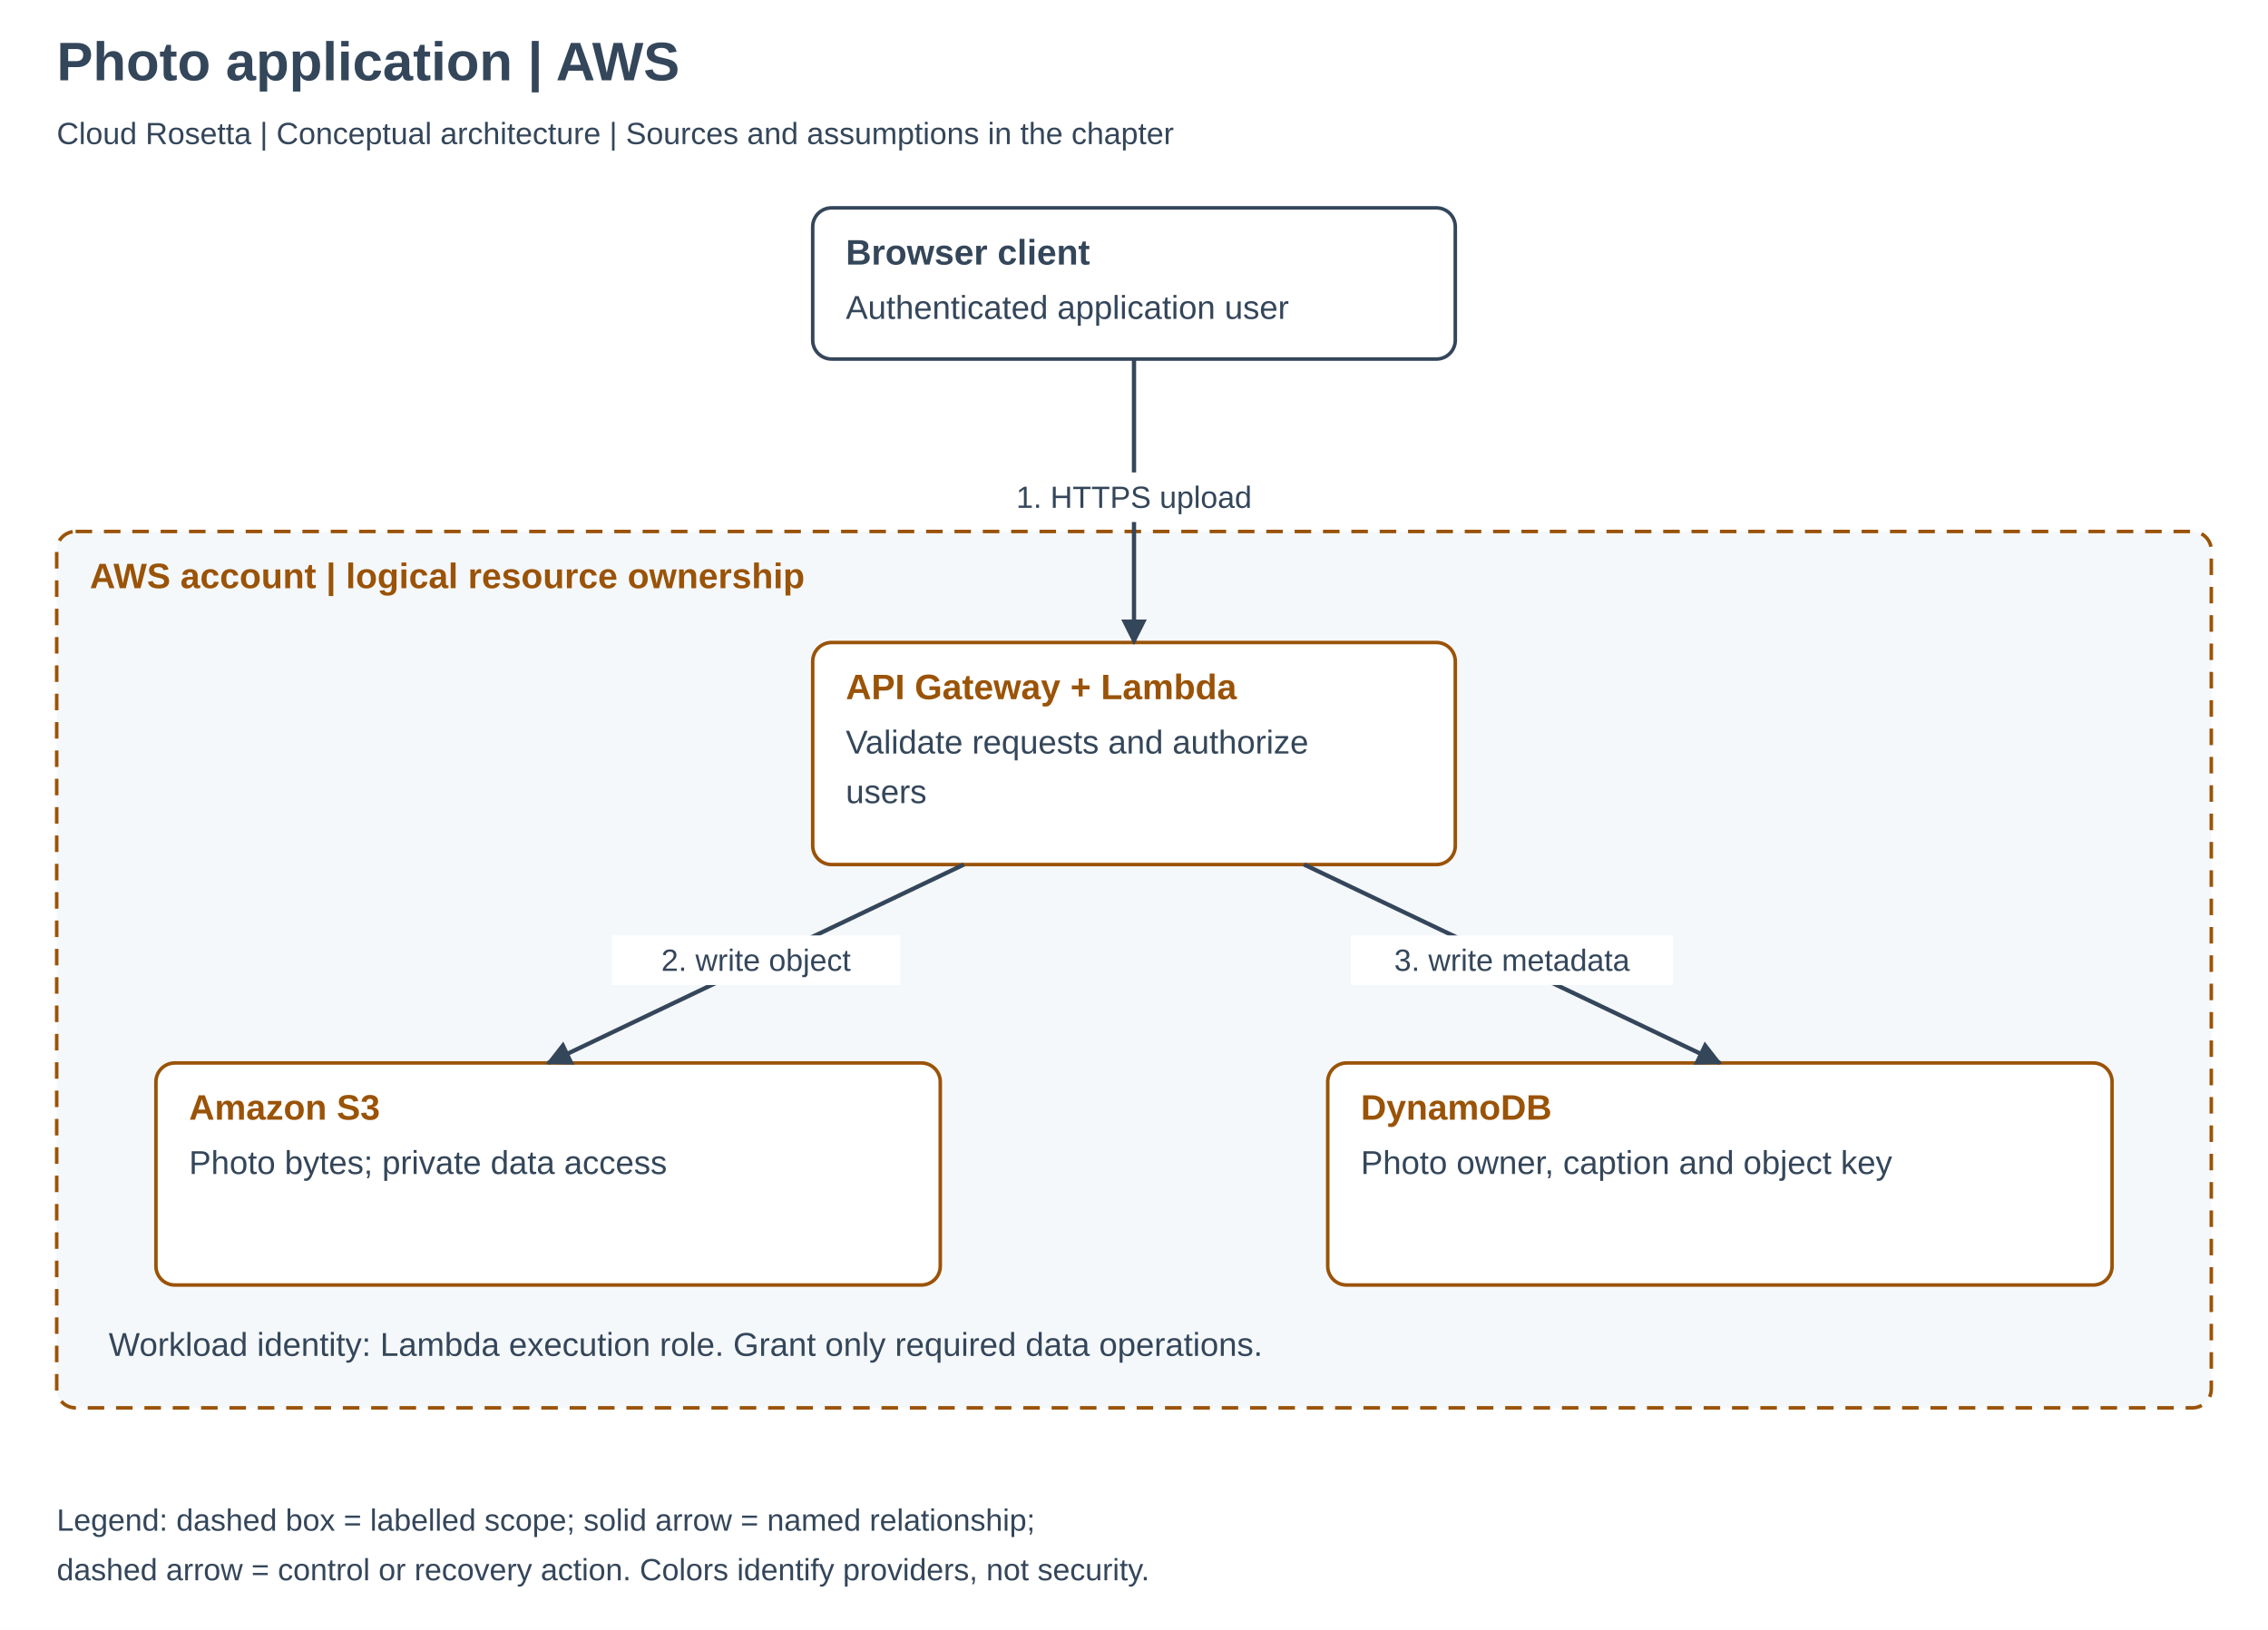
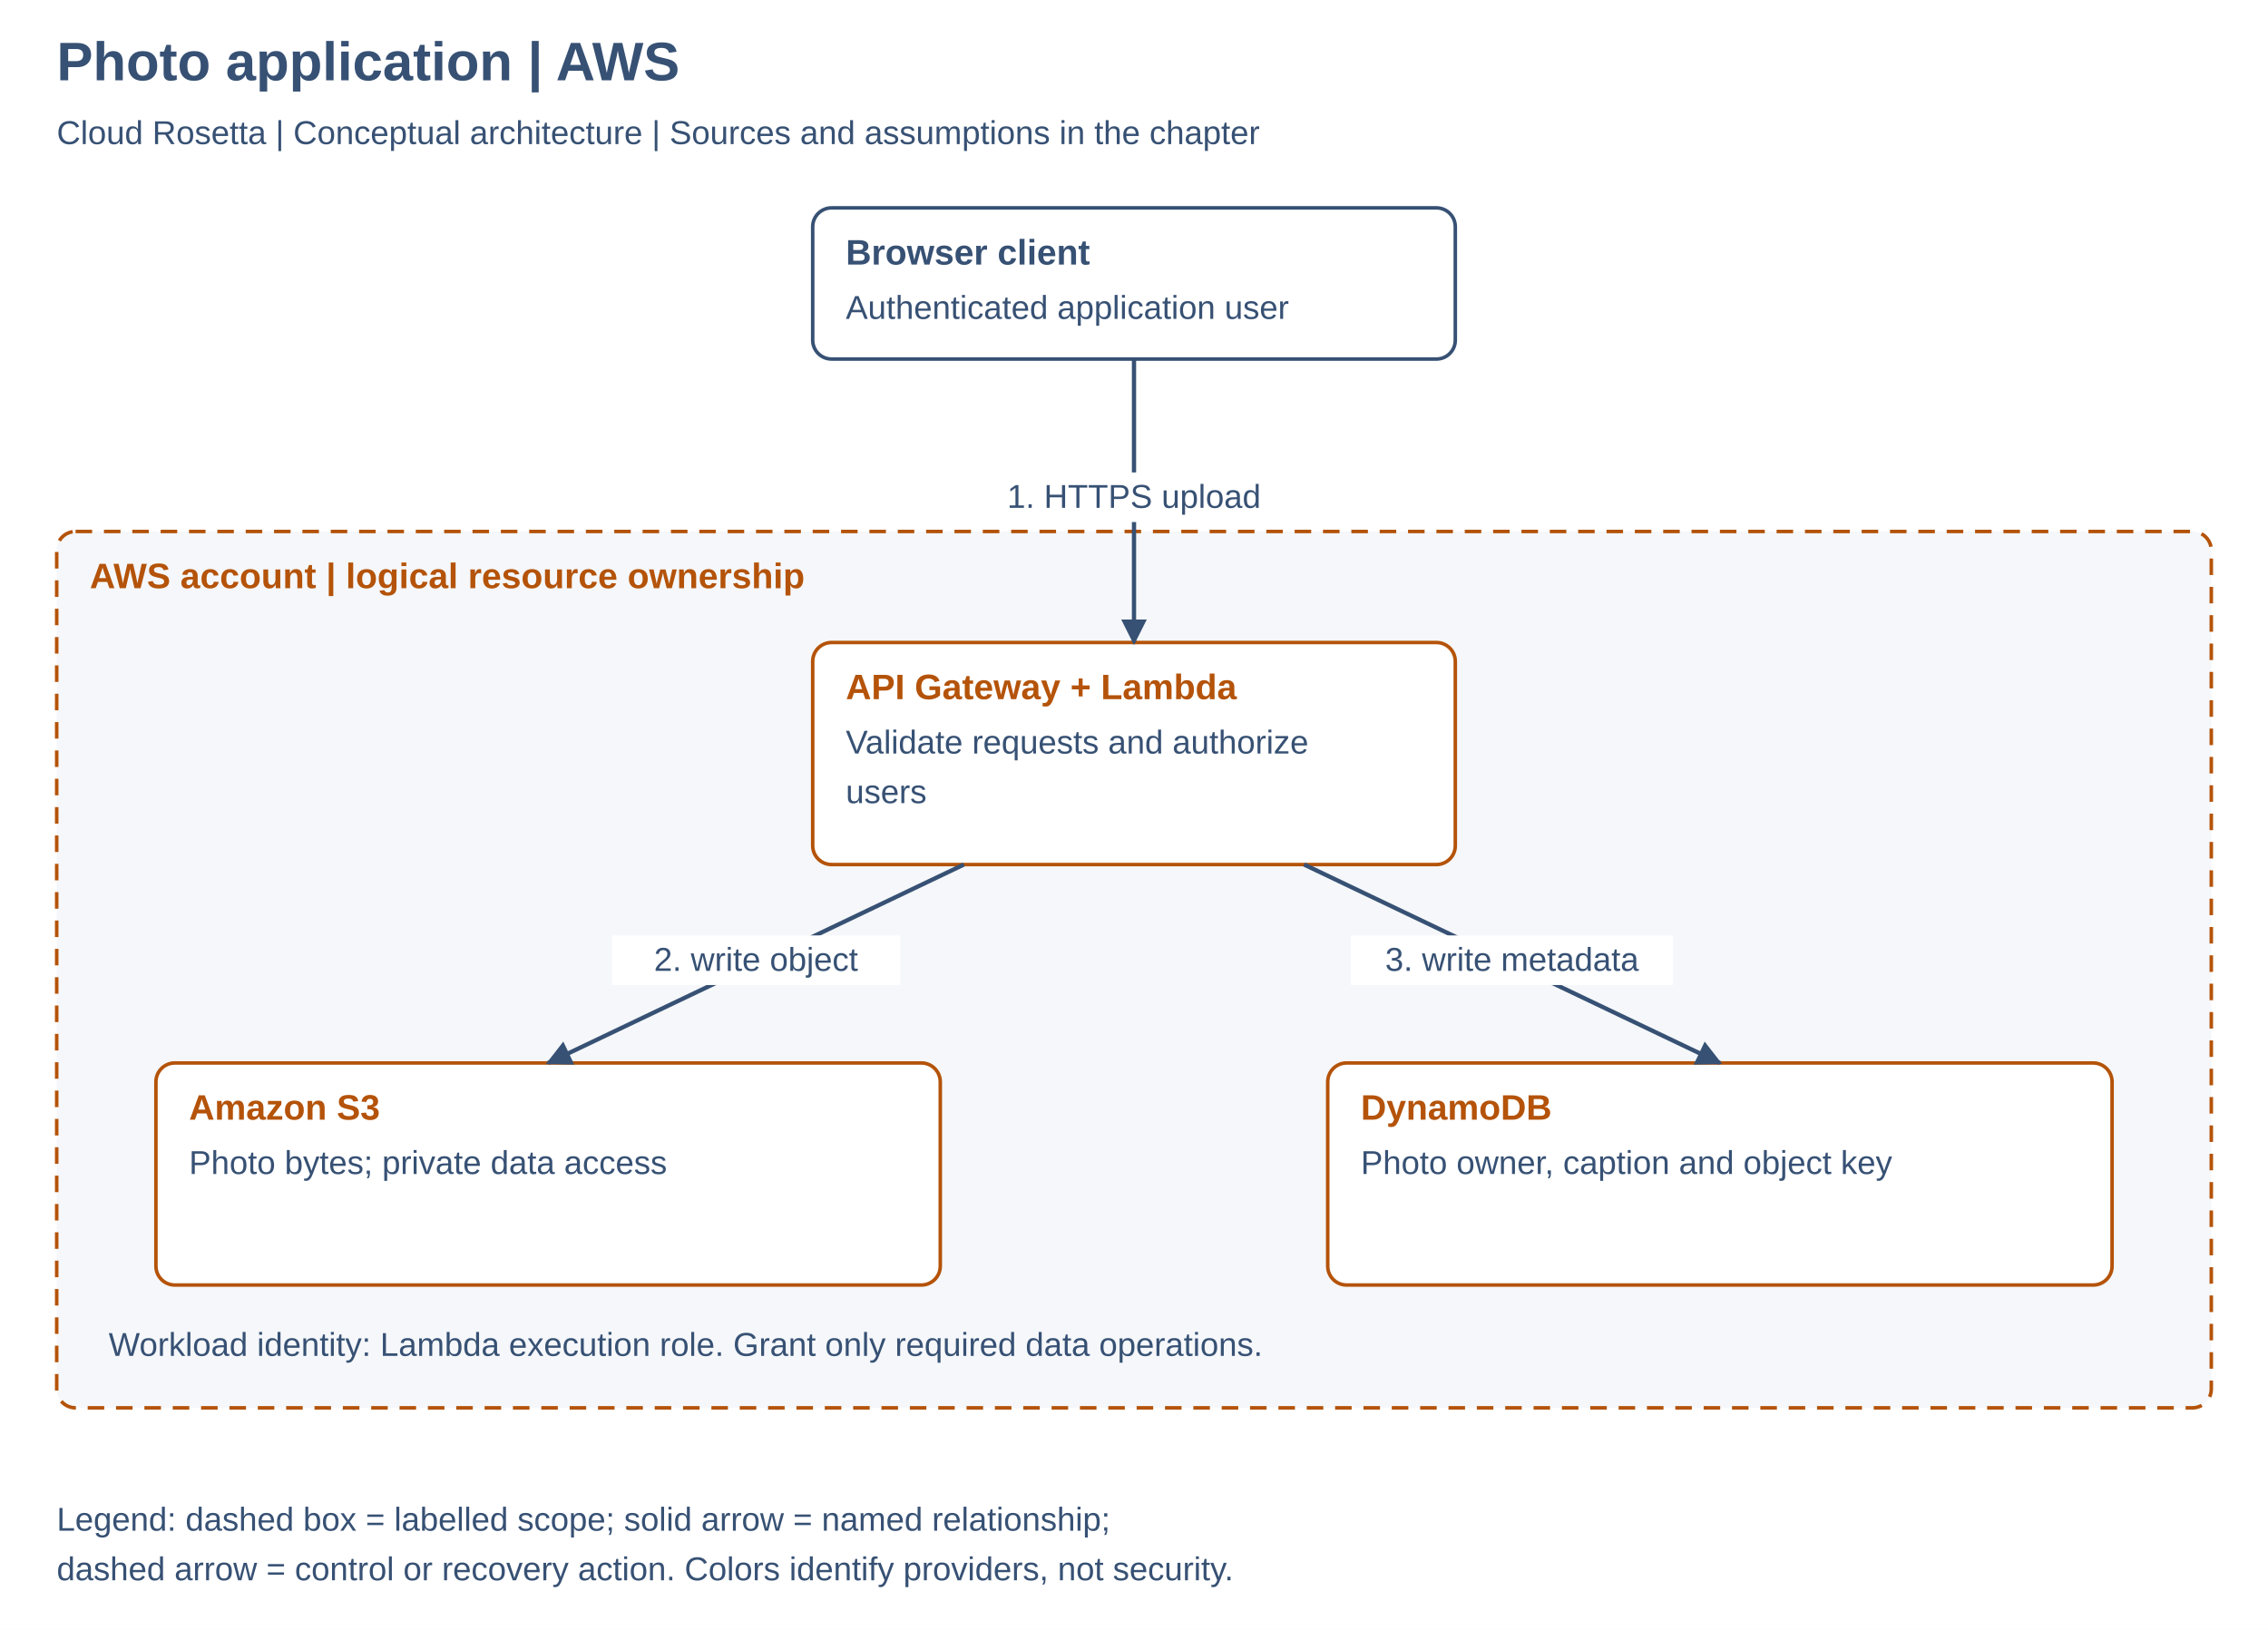
<svg xmlns="http://www.w3.org/2000/svg" viewBox="0 0 960 690" role="img" aria-labelledby="application-aws-title application-aws-desc" font-family="Arial, Helvetica, sans-serif">
  <defs>
    <marker id="application-aws-arrow" viewBox="0 0 10 10" refX="9" refY="5" markerWidth="6" markerHeight="6" orient="auto">
-       <path d="M0,0 L10,5 L0,10 z" fill="#34465a" />
+       <path d="M0,0 L10,5 L0,10 z" fill="#375174" />
    </marker>
  </defs>
  <rect width="960" height="690" fill="#fff" />
-   <text x="24" y="34" font-size="23" fill="#34465a" font-weight="700">
+   <text x="24" y="34" font-size="23" fill="#375174" font-weight="700">
    <tspan x="24" dy="0">Photo application | AWS</tspan>
  </text>
-   <text x="24" y="61" font-size="13" fill="#34465a" font-weight="400">
+   <text x="24" y="61" font-size="14" fill="#375174" font-weight="400">
    <tspan x="24" dy="0">Cloud Rosetta | Conceptual architecture | Sources and assumptions in the chapter</tspan>
  </text>
-   <text x="24" y="648" font-size="13" fill="#34465a" font-weight="400">
+   <text x="24" y="648" font-size="14" fill="#375174" font-weight="400">
    <tspan x="24" dy="0">Legend: dashed box = labelled scope; solid arrow = named relationship;</tspan>
  </text>
-   <text x="24" y="669" font-size="13" fill="#34465a" font-weight="400">
+   <text x="24" y="669" font-size="14" fill="#375174" font-weight="400">
    <tspan x="24" dy="0">dashed arrow = control or recovery action. Colors identify providers, not security.</tspan>
  </text>
-   <rect x="344" y="88" width="272" height="64" rx="8" fill="#ffffff" stroke="#34465a" stroke-width="1.5" />
-   <text x="358" y="112" font-size="15" fill="#34465a" font-weight="700">
+   <rect x="344" y="88" width="272" height="64" rx="8" fill="#FFFFFF" stroke="#375174" stroke-width="1.5" />
+   <text x="358" y="112" font-size="15" fill="#375174" font-weight="700">
    <tspan x="358" dy="0">Browser client</tspan>
  </text>
-   <text x="358" y="135" font-size="14" fill="#34465a" font-weight="400">
+   <text x="358" y="135" font-size="14" fill="#375174" font-weight="400">
    <tspan x="358" dy="0">Authenticated application user</tspan>
  </text>
-   <rect x="24" y="225" width="912" height="371" rx="8" fill="#f5f8fb" stroke="#9a5307" stroke-width="1.5" stroke-dasharray="7 5" />
-   <text x="38" y="249" font-size="15" fill="#9a5307" font-weight="700">
+   <rect x="24" y="225" width="912" height="371" rx="8" fill="#F5F7FA" stroke="#B45309" stroke-width="1.5" stroke-dasharray="7 5" />
+   <text x="38" y="249" font-size="15" fill="#B45309" font-weight="700">
    <tspan x="38" dy="0">AWS account | logical resource ownership</tspan>
  </text>
-   <rect x="344" y="272" width="272" height="94" rx="8" fill="#ffffff" stroke="#9a5307" stroke-width="1.5" />
-   <text x="358" y="296" font-size="15" fill="#9a5307" font-weight="700">
+   <rect x="344" y="272" width="272" height="94" rx="8" fill="#FFFFFF" stroke="#B45309" stroke-width="1.5" />
+   <text x="358" y="296" font-size="15" fill="#B45309" font-weight="700">
    <tspan x="358" dy="0">API Gateway + Lambda</tspan>
  </text>
-   <text x="358" y="319" font-size="14" fill="#34465a" font-weight="400">
+   <text x="358" y="319" font-size="14" fill="#375174" font-weight="400">
    <tspan x="358" dy="0">Validate requests and authorize</tspan>
    <tspan x="358" dy="21">users</tspan>
  </text>
-   <path d="M480,152 L480,272" fill="none" stroke="#34465a" stroke-width="1.8" marker-end="url(#application-aws-arrow)" />
+   <path d="M480,152 L480,272" fill="none" stroke="#375174" stroke-width="1.8" marker-end="url(#application-aws-arrow)" />
  <rect x="419.0" y="200.0" width="122.0" height="21" fill="#fff" />
-   <text x="480.0" y="215.0" text-anchor="middle" font-size="13" fill="#34465a">1. HTTPS upload</text>
-   <rect x="66" y="450" width="332" height="94" rx="8" fill="#ffffff" stroke="#9a5307" stroke-width="1.5" />
-   <text x="80" y="474" font-size="15" fill="#9a5307" font-weight="700">
+   <text x="480.0" y="215.0" text-anchor="middle" font-size="14" fill="#375174">1. HTTPS upload</text>
+   <rect x="66" y="450" width="332" height="94" rx="8" fill="#FFFFFF" stroke="#B45309" stroke-width="1.5" />
+   <text x="80" y="474" font-size="15" fill="#B45309" font-weight="700">
    <tspan x="80" dy="0">Amazon S3</tspan>
  </text>
-   <text x="80" y="497" font-size="14" fill="#34465a" font-weight="400">
+   <text x="80" y="497" font-size="14" fill="#375174" font-weight="400">
    <tspan x="80" dy="0">Photo bytes; private data access</tspan>
  </text>
-   <rect x="562" y="450" width="332" height="94" rx="8" fill="#ffffff" stroke="#9a5307" stroke-width="1.5" />
-   <text x="576" y="474" font-size="15" fill="#9a5307" font-weight="700">
+   <rect x="562" y="450" width="332" height="94" rx="8" fill="#FFFFFF" stroke="#B45309" stroke-width="1.5" />
+   <text x="576" y="474" font-size="15" fill="#B45309" font-weight="700">
    <tspan x="576" dy="0">DynamoDB</tspan>
  </text>
-   <text x="576" y="497" font-size="14" fill="#34465a" font-weight="400">
+   <text x="576" y="497" font-size="14" fill="#375174" font-weight="400">
    <tspan x="576" dy="0">Photo owner, caption and object key</tspan>
  </text>
-   <path d="M408,366 L232,450" fill="none" stroke="#34465a" stroke-width="1.8" marker-end="url(#application-aws-arrow)" />
+   <path d="M408,366 L232,450" fill="none" stroke="#375174" stroke-width="1.8" marker-end="url(#application-aws-arrow)" />
  <rect x="259.0" y="396.0" width="122.0" height="21" fill="#fff" />
-   <text x="320.0" y="411.0" text-anchor="middle" font-size="13" fill="#34465a">2. write object</text>
-   <path d="M552,366 L728,450" fill="none" stroke="#34465a" stroke-width="1.8" marker-end="url(#application-aws-arrow)" />
+   <text x="320.0" y="411.0" text-anchor="middle" font-size="14" fill="#375174">2. write object</text>
+   <path d="M552,366 L728,450" fill="none" stroke="#375174" stroke-width="1.8" marker-end="url(#application-aws-arrow)" />
  <rect x="571.8" y="396.0" width="136.4" height="21" fill="#fff" />
-   <text x="640.0" y="411.0" text-anchor="middle" font-size="13" fill="#34465a">3. write metadata</text>
-   <text x="46" y="574" font-size="14" fill="#34465a" font-weight="400">
+   <text x="640.0" y="411.0" text-anchor="middle" font-size="14" fill="#375174">3. write metadata</text>
+   <text x="46" y="574" font-size="14" fill="#375174" font-weight="400">
    <tspan x="46" dy="0">Workload identity: Lambda execution role. Grant only required data operations.</tspan>
  </text>
</svg>
